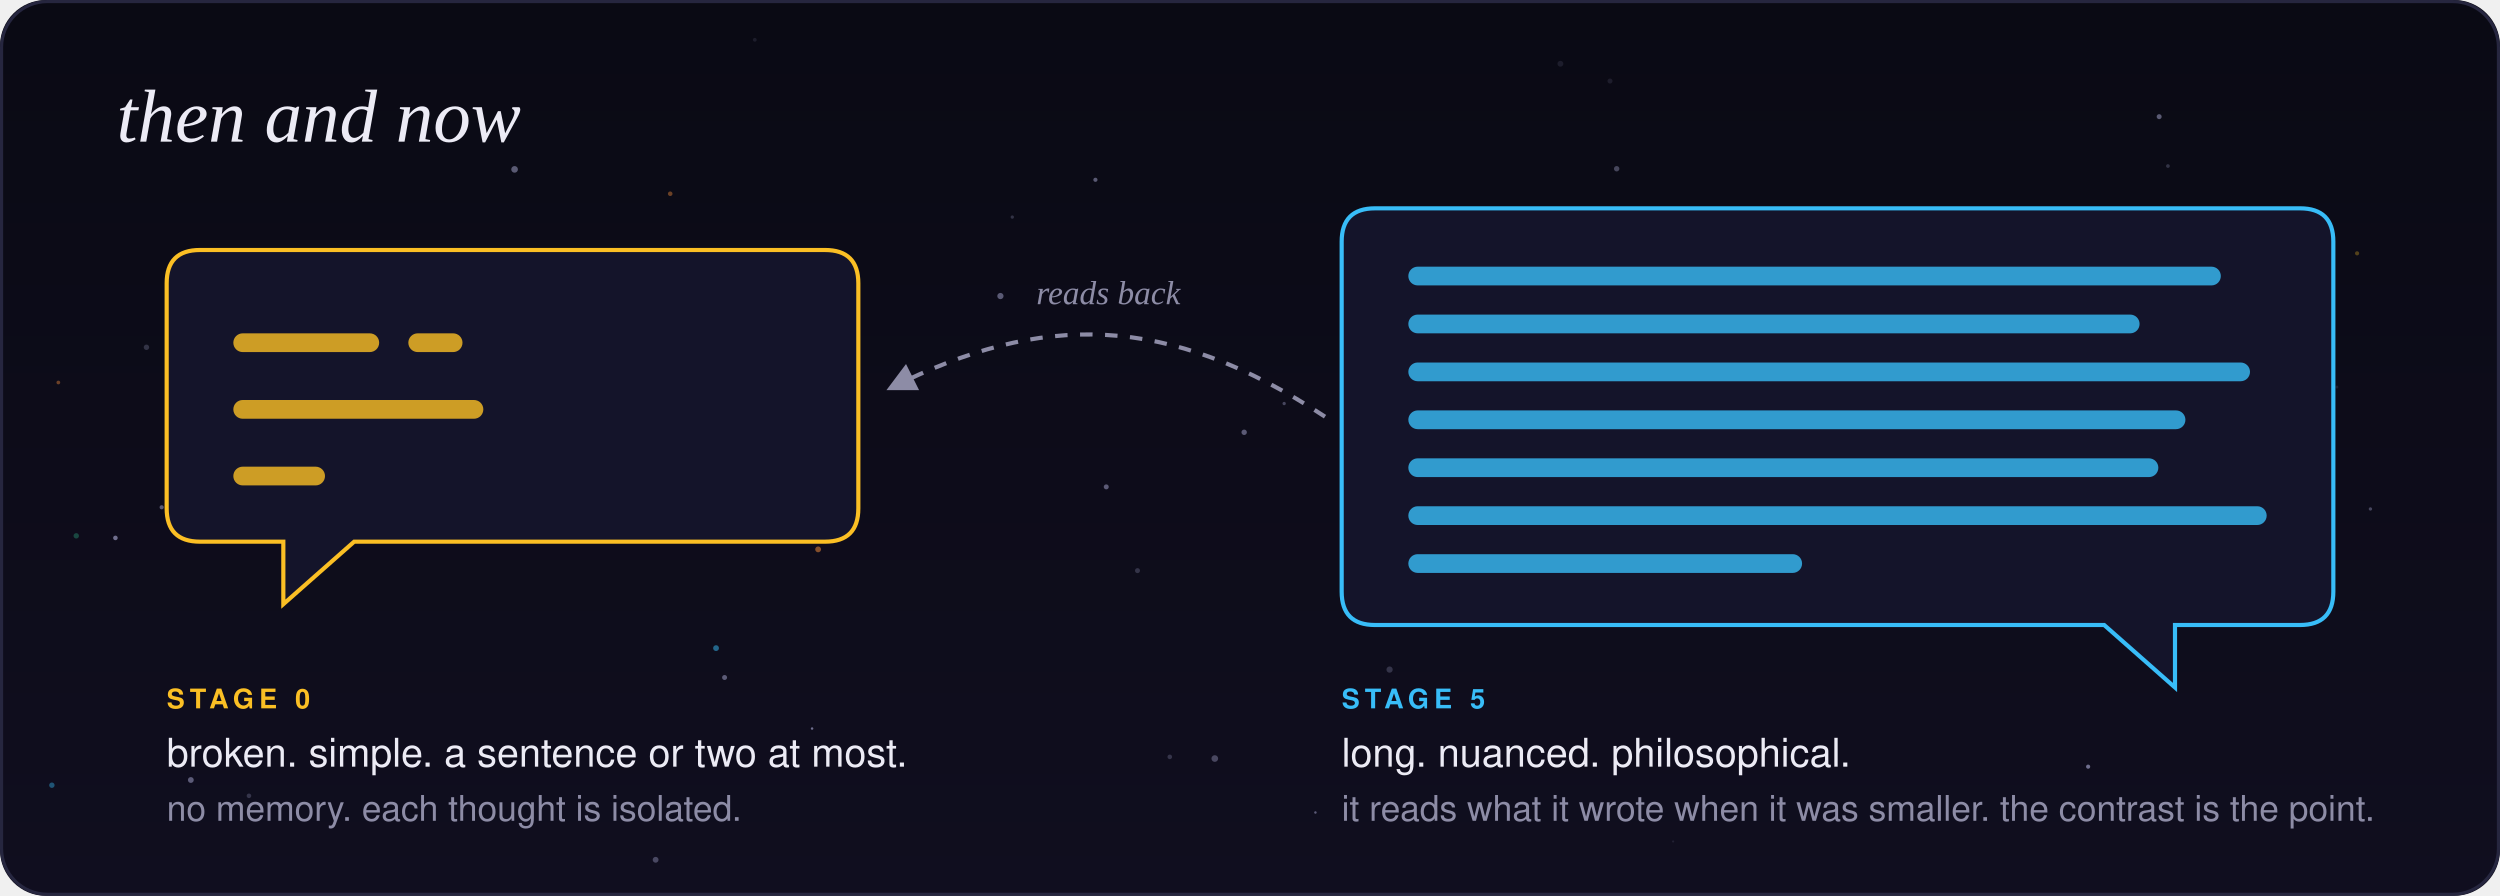
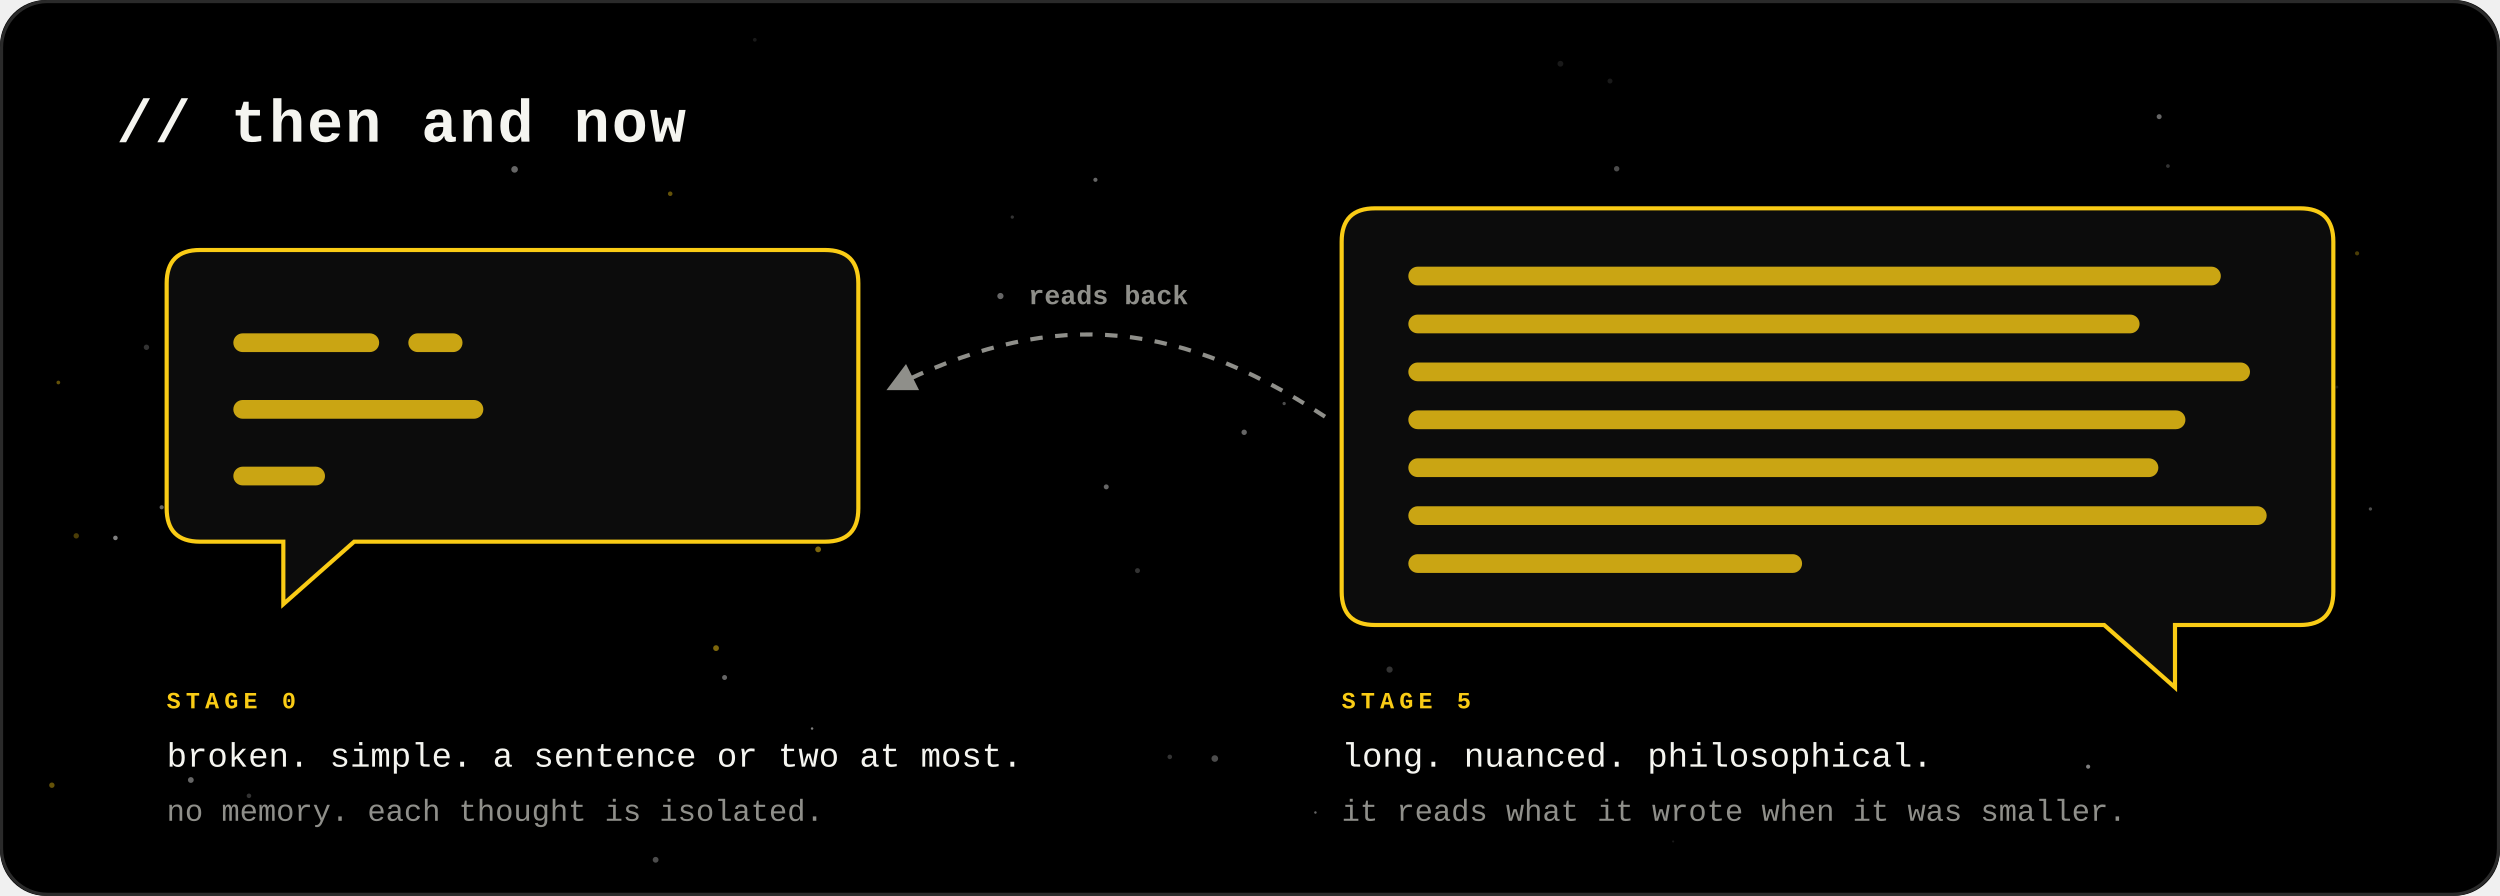
<svg xmlns="http://www.w3.org/2000/svg" viewBox="0 0 1200 430" width="1200" height="430" role="img" aria-label="then and now. stage 0: broken, simple, a sentence or two, no memory. stage 5: long, nuanced, philosophical, and it reads back over what it wrote when it was smaller.">
  <defs>
    <linearGradient id="bg" x1="0" y1="0" x2="0" y2="1">
-       <stop offset="0" stop-color="#0a0a14" />
-       <stop offset="1" stop-color="#100e1f" />
+       <stop offset="0" stop-color="#000000" />
+       <stop offset="1" stop-color="#000000" />
    </linearGradient>
    <linearGradient id="spec" gradientUnits="userSpaceOnUse" x1="60" y1="0" x2="1140" y2="0">
-       <stop offset="0" stop-color="#fbbf24" />
-       <stop offset="0.2" stop-color="#fb923c" />
-       <stop offset="0.3" stop-color="#f472b6" />
-       <stop offset="0.5" stop-color="#c084fc" />
-       <stop offset="0.7" stop-color="#818cf8" />
-       <stop offset="0.8" stop-color="#38bdf8" />
-       <stop offset="1" stop-color="#34d399" />
+       <stop offset="0" stop-color="#facc15" />
+       <stop offset="0.2" stop-color="#facc15" />
+       <stop offset="0.3" stop-color="#facc15" />
+       <stop offset="0.5" stop-color="#facc15" />
+       <stop offset="0.7" stop-color="#facc15" />
+       <stop offset="0.8" stop-color="#facc15" />
+       <stop offset="1" stop-color="#facc15" />
    </linearGradient>
    <filter id="glow" x="-50%" y="-50%" width="200%" height="200%">
      <feGaussianBlur stdDeviation="5" result="b" />
      <feMerge>
        <feMergeNode in="b" />
        <feMergeNode in="SourceGraphic" />
      </feMerge>
    </filter>
    <marker id="arr" viewBox="0 0 10 10" refX="8" refY="5" markerWidth="7" markerHeight="7" orient="auto-start-reverse">
-       <path d="M0 0L10 5L0 10z" fill="#8d8ca6" />
+       <path d="M0 0L10 5L0 10z" fill="#8f8f8a" />
    </marker>
  </defs>
  <rect width="1200" height="430" rx="22" fill="url(#bg)" />
-   <circle cx="392.7" cy="263.7" r="1.4" fill="#fb923c" opacity="0.5" />
-   <circle cx="321.7" cy="93" r="1.1" fill="#fb923c" opacity="0.4" />
-   <circle cx="631.4" cy="390" r="0.6" fill="#cfd0ff" opacity="0.4" />
-   <circle cx="55.4" cy="258.2" r="1.1" fill="#cfd0ff" opacity="0.5" />
-   <circle cx="389.8" cy="349.7" r="0.6" fill="#cfd0ff" opacity="0.5" />
-   <circle cx="36.6" cy="257.2" r="1.3" fill="#34d399" opacity="0.3" />
-   <circle cx="362.3" cy="19.1" r="0.9" fill="#cfd0ff" opacity="0.1" />
-   <circle cx="305.4" cy="132" r="1" fill="#cfd0ff" opacity="0.3" />
-   <circle cx="1011.1" cy="131.7" r="1.2" fill="#f472b6" opacity="0.2" />
-   <circle cx="531" cy="233.7" r="1.2" fill="#cfd0ff" opacity="0.4" />
-   <circle cx="912.1" cy="116.7" r="0.5" fill="#cfd0ff" opacity="0.4" />
-   <circle cx="272.2" cy="144.4" r="1.4" fill="#cfd0ff" opacity="0.4" />
-   <circle cx="1131.4" cy="121.6" r="1" fill="#fbbf24" opacity="0.3" />
-   <circle cx="163" cy="256.1" r="1.2" fill="#cfd0ff" opacity="0.2" />
-   <circle cx="561.5" cy="363.3" r="1.1" fill="#cfd0ff" opacity="0.2" />
-   <circle cx="583.1" cy="364.1" r="1.6" fill="#cfd0ff" opacity="0.3" />
-   <circle cx="546" cy="273.9" r="1.2" fill="#cfd0ff" opacity="0.2" />
-   <circle cx="28" cy="183.6" r="0.9" fill="#fb923c" opacity="0.4" />
-   <circle cx="190.4" cy="193.4" r="1.4" fill="#cfd0ff" opacity="0.3" />
-   <circle cx="70.3" cy="166.7" r="1.3" fill="#cfd0ff" opacity="0.2" />
-   <circle cx="1036.4" cy="235.3" r="1.3" fill="#cfd0ff" opacity="0.4" />
-   <circle cx="987.8" cy="165.1" r="1.5" fill="#cfd0ff" opacity="0.3" />
-   <circle cx="688.5" cy="241.5" r="0.6" fill="#cfd0ff" opacity="0.5" />
-   <circle cx="597.2" cy="207.5" r="1.3" fill="#cfd0ff" opacity="0.4" />
-   <circle cx="525.8" cy="86.3" r="1" fill="#cfd0ff" opacity="0.4" />
-   <circle cx="163" cy="242.6" r="1.3" fill="#cfd0ff" opacity="0.2" />
-   <circle cx="776" cy="81" r="1.3" fill="#cfd0ff" opacity="0.3" />
-   <circle cx="24.9" cy="376.9" r="1.3" fill="#38bdf8" opacity="0.4" />
-   <circle cx="803.1" cy="403.9" r="0.5" fill="#cfd0ff" opacity="0.1" />
-   <circle cx="1036.4" cy="56" r="1.2" fill="#cfd0ff" opacity="0.4" />
-   <circle cx="898.6" cy="239.1" r="1.5" fill="#cfd0ff" opacity="0.1" />
-   <circle cx="314.7" cy="412.7" r="1.4" fill="#cfd0ff" opacity="0.3" />
-   <circle cx="755.4" cy="269" r="1.4" fill="#cfd0ff" opacity="0.1" />
-   <circle cx="347.8" cy="325.2" r="1.2" fill="#cfd0ff" opacity="0.4" />
-   <circle cx="357.3" cy="256" r="1.4" fill="#cfd0ff" opacity="0.2" />
-   <circle cx="345.2" cy="142.2" r="1.3" fill="#cfd0ff" opacity="0.3" />
-   <circle cx="91.6" cy="374.4" r="1.4" fill="#cfd0ff" opacity="0.4" />
-   <circle cx="480.2" cy="142.1" r="1.5" fill="#cfd0ff" opacity="0.4" />
-   <circle cx="1137.8" cy="244.3" r="0.8" fill="#cfd0ff" opacity="0.3" />
-   <circle cx="667" cy="321.4" r="1.5" fill="#cfd0ff" opacity="0.2" />
-   <circle cx="772.8" cy="38.9" r="1.2" fill="#cfd0ff" opacity="0.1" />
-   <circle cx="1027.4" cy="230.8" r="1" fill="#cfd0ff" opacity="0.4" />
-   <circle cx="119.5" cy="382" r="1.1" fill="#cfd0ff" opacity="0.2" />
-   <circle cx="747.3" cy="102.1" r="1" fill="#34d399" opacity="0.2" />
-   <circle cx="749" cy="30.6" r="1.4" fill="#cfd0ff" opacity="0.1" />
-   <circle cx="485.9" cy="104.2" r="0.8" fill="#cfd0ff" opacity="0.2" />
-   <circle cx="876.1" cy="206.9" r="0.7" fill="#cfd0ff" opacity="0.4" />
-   <circle cx="247" cy="81.3" r="1.6" fill="#cfd0ff" opacity="0.4" />
-   <circle cx="832" cy="130.5" r="0.9" fill="#cfd0ff" opacity="0.4" />
-   <circle cx="1002.3" cy="368" r="1" fill="#cfd0ff" opacity="0.5" />
-   <circle cx="1040.6" cy="79.7" r="0.9" fill="#cfd0ff" opacity="0.2" />
-   <circle cx="1012.2" cy="132.9" r="0.8" fill="#cfd0ff" opacity="0.4" />
-   <circle cx="343.7" cy="311.1" r="1.4" fill="#38bdf8" opacity="0.5" />
-   <circle cx="1121.7" cy="185.8" r="0.7" fill="#cfd0ff" opacity="0.1" />
-   <circle cx="762" cy="234.3" r="1.5" fill="#cfd0ff" opacity="0.3" />
-   <circle cx="77.6" cy="243.5" r="1" fill="#cfd0ff" opacity="0.4" />
-   <circle cx="616.4" cy="193.7" r="0.8" fill="#cfd0ff" opacity="0.3" />
-   <rect x="0.75" y="0.75" width="1198.5" height="428.5" rx="22" fill="none" stroke="#26263f" stroke-width="1.5" />
-   <text x="56" y="68" font-family="Georgia,'Times New Roman',serif" font-size="36" fill="#ecebf5" font-style="italic">then and now</text>
-   <path d="M96 120h300q16 0 16 16v108q0 16 -16 16H170l-34 30v-30H96q-16 0 -16 -16V136q0 -16 16 -16z" fill="#14142a" stroke="#fbbf24" stroke-width="2" />
-   <rect x="112" y="160" width="70" height="9" rx="4.5" fill="#fbbf24" opacity="0.8" />
-   <rect x="196" y="160" width="26" height="9" rx="4.5" fill="#fbbf24" opacity="0.8" />
-   <rect x="112" y="192" width="120" height="9" rx="4.5" fill="#fbbf24" opacity="0.8" />
-   <rect x="112" y="224" width="44" height="9" rx="4.5" fill="#fbbf24" opacity="0.8" />
-   <path d="M660 100h444q16 0 16 16v168q0 16 -16 16h-60v30l-34 -30H660q-16 0 -16 -16V116q0 -16 16 -16z" fill="#14142a" stroke="#38bdf8" stroke-width="2" />
-   <rect x="676" y="128" width="390" height="9" rx="4.5" fill="#38bdf8" opacity="0.8" />
-   <rect x="676" y="151" width="351" height="9" rx="4.5" fill="#38bdf8" opacity="0.8" />
-   <rect x="676" y="174" width="404" height="9" rx="4.5" fill="#38bdf8" opacity="0.8" />
-   <rect x="676" y="197" width="373" height="9" rx="4.5" fill="#38bdf8" opacity="0.8" />
-   <rect x="676" y="220" width="360" height="9" rx="4.5" fill="#38bdf8" opacity="0.8" />
-   <rect x="676" y="243" width="412" height="9" rx="4.5" fill="#38bdf8" opacity="0.8" />
-   <rect x="676" y="266" width="189" height="9" rx="4.5" fill="#38bdf8" opacity="0.8" />
-   <path d="M636 200C560 150 500 150 428 186" fill="none" stroke="#8d8ca6" stroke-width="2" stroke-dasharray="6 6" marker-end="url(#arr)" />
-   <text x="532" y="146" font-family="Georgia,'Times New Roman',serif" font-size="16" fill="#8d8ca6" font-style="italic" text-anchor="middle">reads back</text>
-   <text x="80" y="340" font-family="'Segoe UI',system-ui,-apple-system,Helvetica,Arial,sans-serif" font-size="13" fill="#fbbf24" font-weight="600" letter-spacing="2.5">STAGE 0</text>
-   <text x="80" y="368" font-family="'Segoe UI',system-ui,-apple-system,Helvetica,Arial,sans-serif" font-size="19" fill="#ecebf5">broken. simple. a sentence or two at most.</text>
-   <text x="80" y="394" font-family="'Segoe UI',system-ui,-apple-system,Helvetica,Arial,sans-serif" font-size="17" fill="#8d8ca6">no memory. each thought is isolated.</text>
-   <text x="644" y="340" font-family="'Segoe UI',system-ui,-apple-system,Helvetica,Arial,sans-serif" font-size="13" fill="#38bdf8" font-weight="600" letter-spacing="2.5">STAGE 5</text>
-   <text x="644" y="368" font-family="'Segoe UI',system-ui,-apple-system,Helvetica,Arial,sans-serif" font-size="19" fill="#ecebf5">long. nuanced. philosophical.</text>
-   <text x="644" y="394" font-family="'Segoe UI',system-ui,-apple-system,Helvetica,Arial,sans-serif" font-size="17" fill="#8d8ca6">it reads what it wrote when it was smaller. the contrast is the point.</text>
+   <circle cx="392.7" cy="263.7" r="1.4" fill="#facc15" opacity="0.5" />
+   <circle cx="321.7" cy="93" r="1.1" fill="#facc15" opacity="0.4" />
+   <circle cx="631.4" cy="390" r="0.6" fill="#ffffff" opacity="0.4" />
+   <circle cx="55.4" cy="258.2" r="1.1" fill="#ffffff" opacity="0.5" />
+   <circle cx="389.8" cy="349.7" r="0.6" fill="#ffffff" opacity="0.5" />
+   <circle cx="36.6" cy="257.2" r="1.3" fill="#facc15" opacity="0.3" />
+   <circle cx="362.3" cy="19.1" r="0.9" fill="#ffffff" opacity="0.1" />
+   <circle cx="305.4" cy="132" r="1" fill="#ffffff" opacity="0.3" />
+   <circle cx="1011.1" cy="131.7" r="1.2" fill="#facc15" opacity="0.2" />
+   <circle cx="531" cy="233.7" r="1.2" fill="#ffffff" opacity="0.4" />
+   <circle cx="912.1" cy="116.7" r="0.5" fill="#ffffff" opacity="0.4" />
+   <circle cx="272.2" cy="144.4" r="1.4" fill="#ffffff" opacity="0.4" />
+   <circle cx="1131.4" cy="121.6" r="1" fill="#facc15" opacity="0.3" />
+   <circle cx="163" cy="256.1" r="1.2" fill="#ffffff" opacity="0.2" />
+   <circle cx="561.5" cy="363.3" r="1.1" fill="#ffffff" opacity="0.2" />
+   <circle cx="583.1" cy="364.1" r="1.6" fill="#ffffff" opacity="0.3" />
+   <circle cx="546" cy="273.9" r="1.2" fill="#ffffff" opacity="0.2" />
+   <circle cx="28" cy="183.6" r="0.9" fill="#facc15" opacity="0.4" />
+   <circle cx="190.4" cy="193.4" r="1.4" fill="#ffffff" opacity="0.3" />
+   <circle cx="70.3" cy="166.7" r="1.3" fill="#ffffff" opacity="0.2" />
+   <circle cx="1036.4" cy="235.3" r="1.3" fill="#ffffff" opacity="0.4" />
+   <circle cx="987.8" cy="165.1" r="1.5" fill="#ffffff" opacity="0.3" />
+   <circle cx="688.5" cy="241.5" r="0.6" fill="#ffffff" opacity="0.5" />
+   <circle cx="597.2" cy="207.5" r="1.3" fill="#ffffff" opacity="0.4" />
+   <circle cx="525.8" cy="86.3" r="1" fill="#ffffff" opacity="0.4" />
+   <circle cx="163" cy="242.6" r="1.3" fill="#ffffff" opacity="0.2" />
+   <circle cx="776" cy="81" r="1.3" fill="#ffffff" opacity="0.3" />
+   <circle cx="24.9" cy="376.9" r="1.3" fill="#facc15" opacity="0.4" />
+   <circle cx="803.1" cy="403.9" r="0.5" fill="#ffffff" opacity="0.1" />
+   <circle cx="1036.4" cy="56" r="1.2" fill="#ffffff" opacity="0.4" />
+   <circle cx="898.6" cy="239.1" r="1.5" fill="#ffffff" opacity="0.1" />
+   <circle cx="314.7" cy="412.7" r="1.4" fill="#ffffff" opacity="0.3" />
+   <circle cx="755.4" cy="269" r="1.4" fill="#ffffff" opacity="0.1" />
+   <circle cx="347.8" cy="325.2" r="1.2" fill="#ffffff" opacity="0.4" />
+   <circle cx="357.3" cy="256" r="1.4" fill="#ffffff" opacity="0.2" />
+   <circle cx="345.2" cy="142.2" r="1.3" fill="#ffffff" opacity="0.3" />
+   <circle cx="91.6" cy="374.4" r="1.4" fill="#ffffff" opacity="0.4" />
+   <circle cx="480.2" cy="142.1" r="1.5" fill="#ffffff" opacity="0.4" />
+   <circle cx="1137.8" cy="244.3" r="0.8" fill="#ffffff" opacity="0.3" />
+   <circle cx="667" cy="321.4" r="1.5" fill="#ffffff" opacity="0.2" />
+   <circle cx="772.8" cy="38.9" r="1.2" fill="#ffffff" opacity="0.1" />
+   <circle cx="1027.4" cy="230.8" r="1" fill="#ffffff" opacity="0.4" />
+   <circle cx="119.5" cy="382" r="1.1" fill="#ffffff" opacity="0.2" />
+   <circle cx="747.3" cy="102.1" r="1" fill="#facc15" opacity="0.2" />
+   <circle cx="749" cy="30.6" r="1.4" fill="#ffffff" opacity="0.1" />
+   <circle cx="485.9" cy="104.2" r="0.8" fill="#ffffff" opacity="0.2" />
+   <circle cx="876.1" cy="206.9" r="0.7" fill="#ffffff" opacity="0.4" />
+   <circle cx="247" cy="81.3" r="1.6" fill="#ffffff" opacity="0.4" />
+   <circle cx="832" cy="130.5" r="0.9" fill="#ffffff" opacity="0.4" />
+   <circle cx="1002.3" cy="368" r="1" fill="#ffffff" opacity="0.5" />
+   <circle cx="1040.6" cy="79.7" r="0.9" fill="#ffffff" opacity="0.2" />
+   <circle cx="1012.2" cy="132.9" r="0.8" fill="#ffffff" opacity="0.4" />
+   <circle cx="343.7" cy="311.1" r="1.4" fill="#facc15" opacity="0.5" />
+   <circle cx="1121.7" cy="185.8" r="0.7" fill="#ffffff" opacity="0.1" />
+   <circle cx="762" cy="234.3" r="1.5" fill="#ffffff" opacity="0.3" />
+   <circle cx="77.6" cy="243.5" r="1" fill="#ffffff" opacity="0.4" />
+   <circle cx="616.4" cy="193.7" r="0.8" fill="#ffffff" opacity="0.3" />
+   <rect x="0.75" y="0.75" width="1198.5" height="428.5" rx="22" fill="none" stroke="#2a2a2a" stroke-width="1.5" />
+   <text x="56" y="68" font-family="Consolas,'SF Mono',SFMono-Regular,Menlo,'Liberation Mono','Courier New',monospace" font-size="28.8" fill="#f5f5f0" font-weight="700" letter-spacing="1">// then and now</text>
+   <path d="M96 120h300q16 0 16 16v108q0 16 -16 16H170l-34 30v-30H96q-16 0 -16 -16V136q0 -16 16 -16z" fill="#0c0c0c" stroke="#facc15" stroke-width="2" />
+   <rect x="112" y="160" width="70" height="9" rx="4.5" fill="#facc15" opacity="0.8" />
+   <rect x="196" y="160" width="26" height="9" rx="4.5" fill="#facc15" opacity="0.8" />
+   <rect x="112" y="192" width="120" height="9" rx="4.5" fill="#facc15" opacity="0.8" />
+   <rect x="112" y="224" width="44" height="9" rx="4.5" fill="#facc15" opacity="0.8" />
+   <path d="M660 100h444q16 0 16 16v168q0 16 -16 16h-60v30l-34 -30H660q-16 0 -16 -16V116q0 -16 16 -16z" fill="#0c0c0c" stroke="#facc15" stroke-width="2" />
+   <rect x="676" y="128" width="390" height="9" rx="4.5" fill="#facc15" opacity="0.8" />
+   <rect x="676" y="151" width="351" height="9" rx="4.5" fill="#facc15" opacity="0.8" />
+   <rect x="676" y="174" width="404" height="9" rx="4.5" fill="#facc15" opacity="0.8" />
+   <rect x="676" y="197" width="373" height="9" rx="4.5" fill="#facc15" opacity="0.8" />
+   <rect x="676" y="220" width="360" height="9" rx="4.5" fill="#facc15" opacity="0.8" />
+   <rect x="676" y="243" width="412" height="9" rx="4.5" fill="#facc15" opacity="0.8" />
+   <rect x="676" y="266" width="189" height="9" rx="4.5" fill="#facc15" opacity="0.8" />
+   <path d="M636 200C560 150 500 150 428 186" fill="none" stroke="#8f8f8a" stroke-width="2" stroke-dasharray="6 6" marker-end="url(#arr)" />
+   <text x="532" y="146" font-family="Consolas,'SF Mono',SFMono-Regular,Menlo,'Liberation Mono','Courier New',monospace" font-size="12.8" fill="#8f8f8a" text-anchor="middle" font-weight="700">reads back</text>
+   <text x="80" y="340" font-family="Consolas,'SF Mono',SFMono-Regular,Menlo,'Liberation Mono','Courier New',monospace" font-size="11.2" fill="#facc15" font-weight="600" letter-spacing="2.5">STAGE 0</text>
+   <text x="80" y="368" font-family="Consolas,'SF Mono',SFMono-Regular,Menlo,'Liberation Mono','Courier New',monospace" font-size="16.3" fill="#f5f5f0">broken. simple. a sentence or two at most.</text>
+   <text x="80" y="394" font-family="Consolas,'SF Mono',SFMono-Regular,Menlo,'Liberation Mono','Courier New',monospace" font-size="14.6" fill="#8f8f8a">no memory. each thought is isolated.</text>
+   <text x="644" y="340" font-family="Consolas,'SF Mono',SFMono-Regular,Menlo,'Liberation Mono','Courier New',monospace" font-size="11.2" fill="#facc15" font-weight="600" letter-spacing="2.5">STAGE 5</text>
+   <text x="644" y="368" font-family="Consolas,'SF Mono',SFMono-Regular,Menlo,'Liberation Mono','Courier New',monospace" font-size="16.3" fill="#f5f5f0">long. nuanced. philosophical.</text>
+   <text x="644" y="394" font-family="Consolas,'SF Mono',SFMono-Regular,Menlo,'Liberation Mono','Courier New',monospace" font-size="14.6" fill="#8f8f8a">it reads what it wrote when it was smaller.</text>
</svg>
